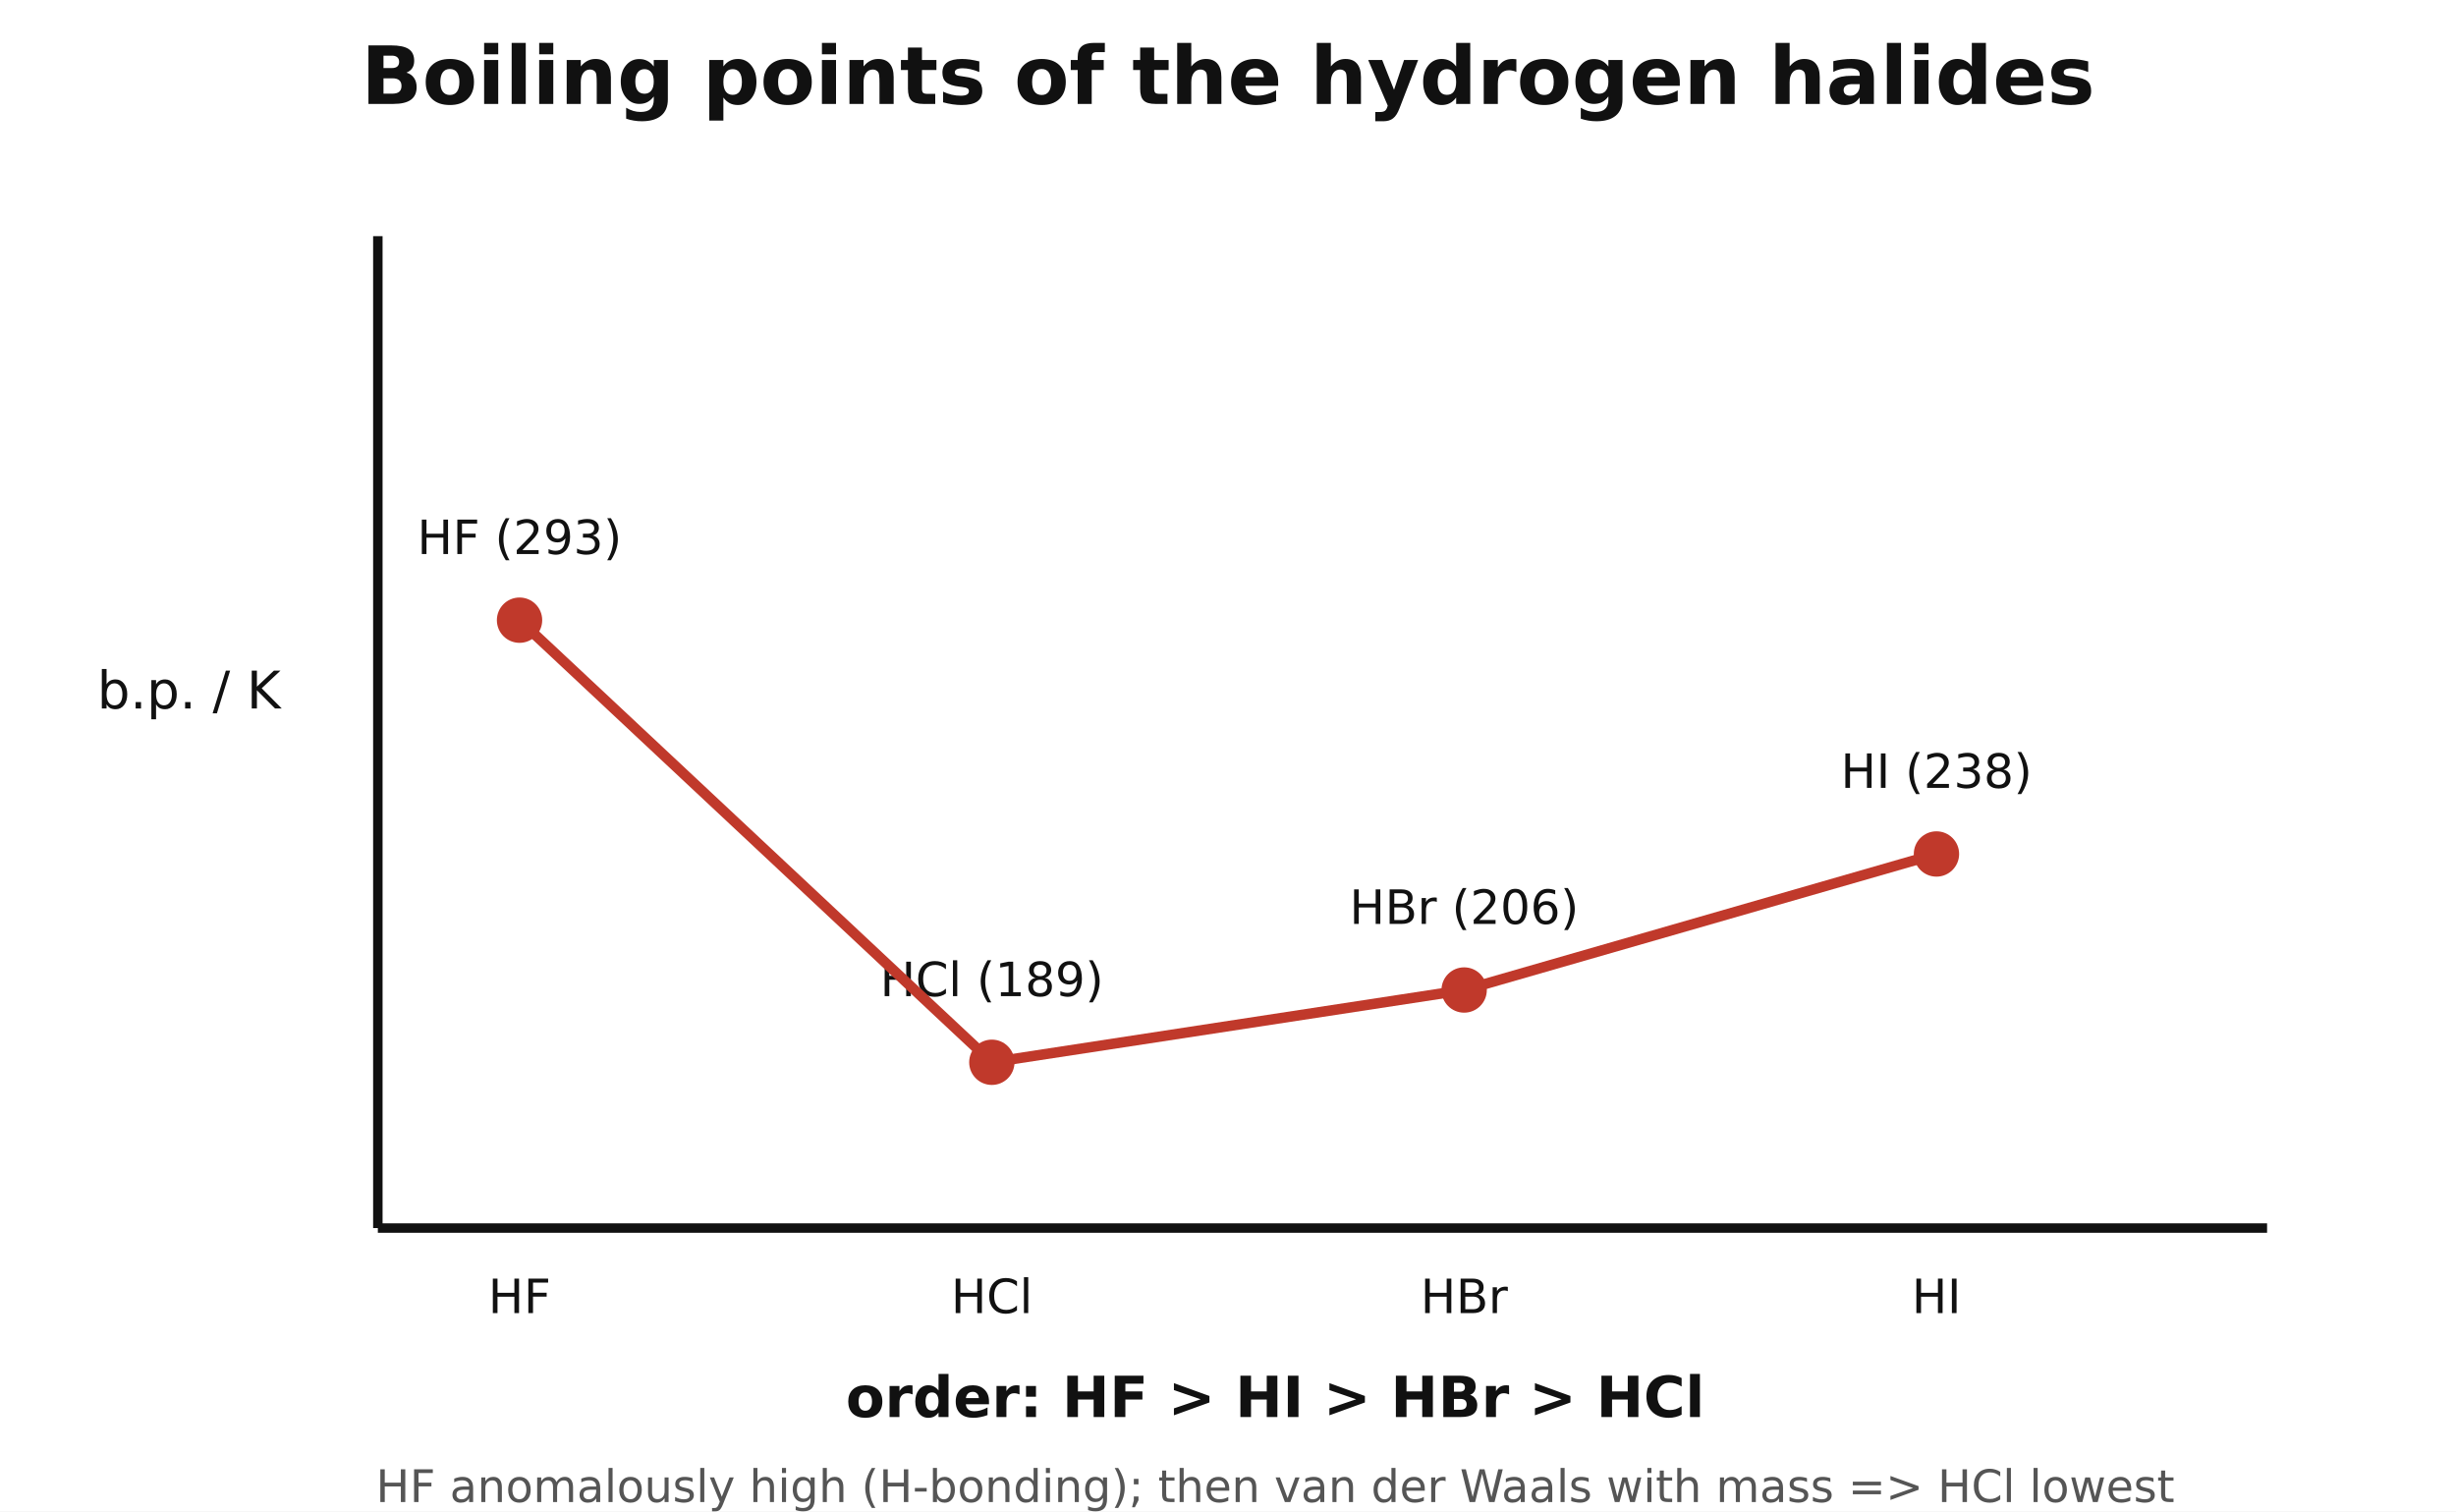
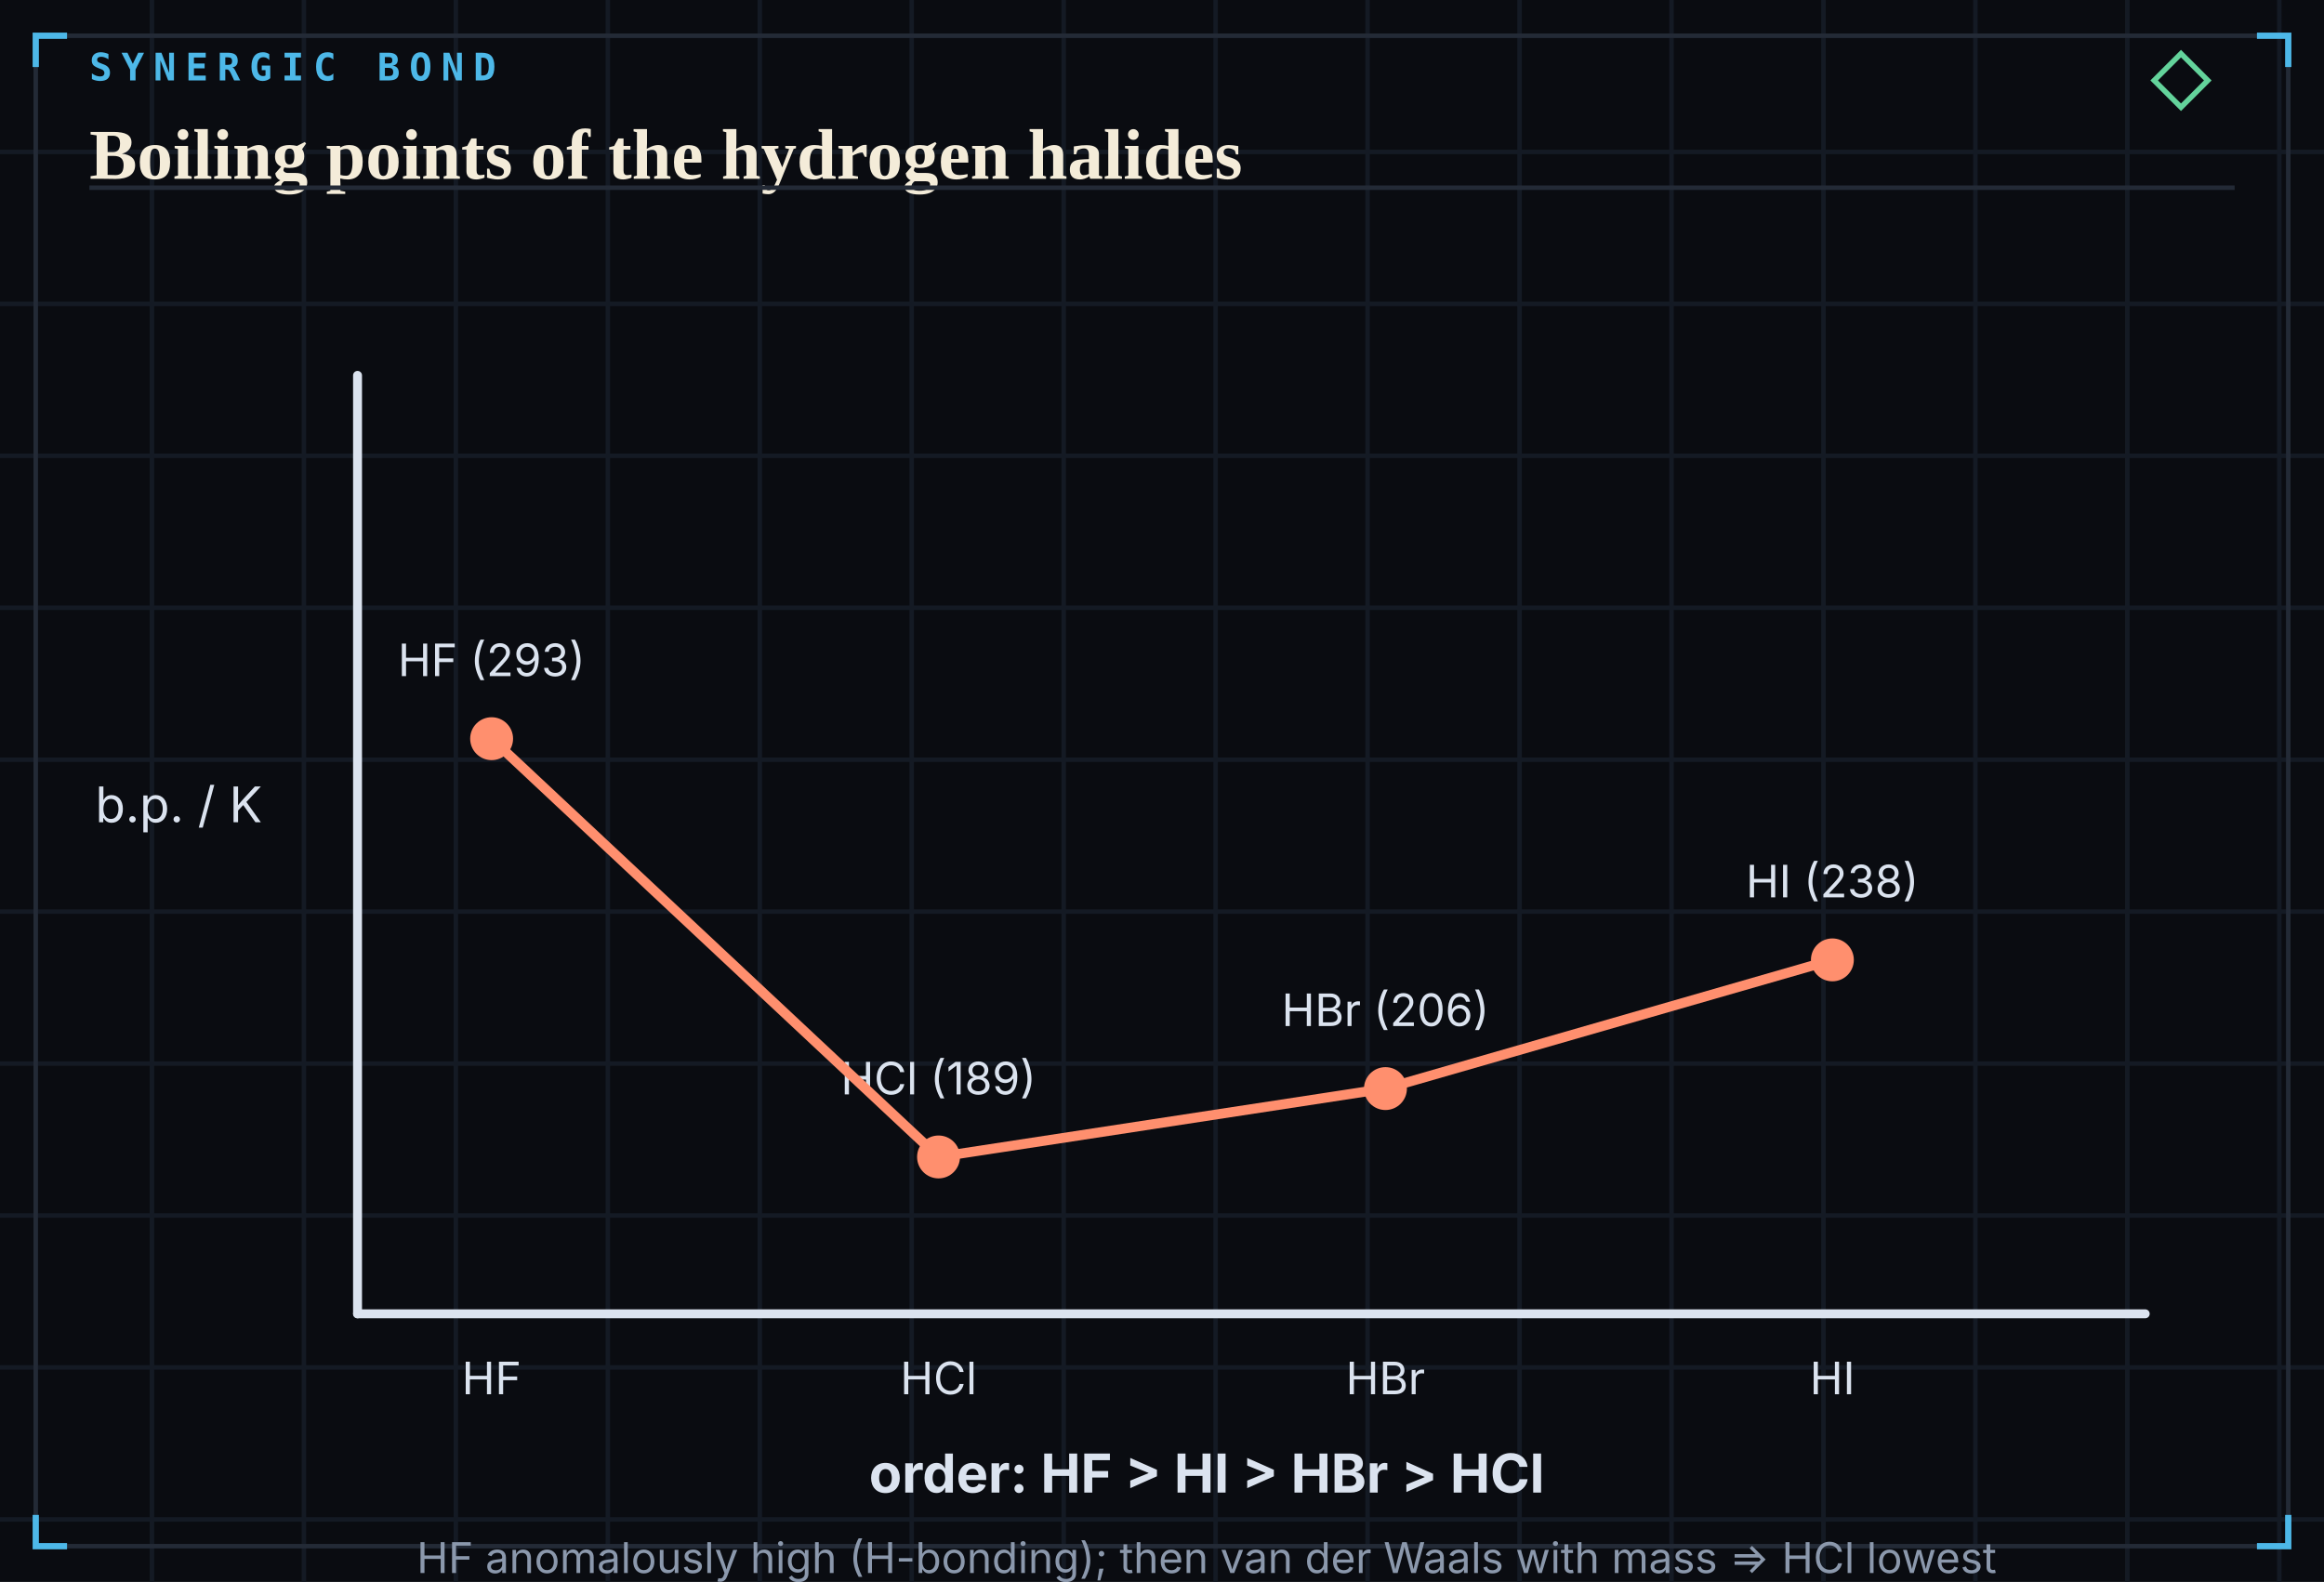
- <svg xmlns="http://www.w3.org/2000/svg" width="520" height="320" viewBox="0 0 520 320" font-family="DejaVu Sans, Arial, sans-serif">
-   <rect x="0" y="0" width="520" height="320" fill="white" />
-   <text x="260.0" y="22.0" font-family="DejaVu Sans, Arial, sans-serif" font-size="17" font-weight="bold" fill="#111" text-anchor="middle">Boiling points of the hydrogen halides</text>
-   <line x1="80.0" y1="260.0" x2="480.0" y2="260.0" stroke="#111" stroke-width="2" />
-   <line x1="80.0" y1="260.0" x2="80.0" y2="50.0" stroke="#111" stroke-width="2" />
-   <text x="40.0" y="150.0" font-family="DejaVu Sans, Arial, sans-serif" font-size="11" font-weight="normal" fill="#111" text-anchor="middle">b.p. / K</text>
-   <circle cx="110.0" cy="131.3" r="4" fill="#c0392b" stroke="#c0392b" stroke-width="1.6" />
-   <text x="110.0" y="136.5" font-family="DejaVu Sans, Arial, sans-serif" font-size="15" font-weight="bold" fill="#111" text-anchor="middle" />
-   <text x="110.0" y="117.3" font-family="DejaVu Sans, Arial, sans-serif" font-size="10" font-weight="normal" fill="#111" text-anchor="middle">HF (293)</text>
-   <text x="110.0" y="278.0" font-family="DejaVu Sans, Arial, sans-serif" font-size="10" font-weight="normal" fill="#111" text-anchor="middle">HF</text>
-   <circle cx="210.0" cy="224.9" r="4" fill="#c0392b" stroke="#c0392b" stroke-width="1.6" />
-   <text x="210.0" y="230.2" font-family="DejaVu Sans, Arial, sans-serif" font-size="15" font-weight="bold" fill="#111" text-anchor="middle" />
-   <text x="210.0" y="210.9" font-family="DejaVu Sans, Arial, sans-serif" font-size="10" font-weight="normal" fill="#111" text-anchor="middle">HCl (189)</text>
-   <text x="210.0" y="278.0" font-family="DejaVu Sans, Arial, sans-serif" font-size="10" font-weight="normal" fill="#111" text-anchor="middle">HCl</text>
-   <line x1="110.0" y1="131.3" x2="210.0" y2="224.9" stroke="#c0392b" stroke-width="2.2" />
-   <circle cx="310.0" cy="209.6" r="4" fill="#c0392b" stroke="#c0392b" stroke-width="1.6" />
-   <text x="310.0" y="214.8" font-family="DejaVu Sans, Arial, sans-serif" font-size="15" font-weight="bold" fill="#111" text-anchor="middle" />
-   <text x="310.0" y="195.6" font-family="DejaVu Sans, Arial, sans-serif" font-size="10" font-weight="normal" fill="#111" text-anchor="middle">HBr (206)</text>
-   <text x="310.0" y="278.0" font-family="DejaVu Sans, Arial, sans-serif" font-size="10" font-weight="normal" fill="#111" text-anchor="middle">HBr</text>
-   <line x1="210.0" y1="224.9" x2="310.0" y2="209.6" stroke="#c0392b" stroke-width="2.2" />
-   <circle cx="410.0" cy="180.8" r="4" fill="#c0392b" stroke="#c0392b" stroke-width="1.6" />
-   <text x="410.0" y="186.1" font-family="DejaVu Sans, Arial, sans-serif" font-size="15" font-weight="bold" fill="#111" text-anchor="middle" />
-   <text x="410.0" y="166.8" font-family="DejaVu Sans, Arial, sans-serif" font-size="10" font-weight="normal" fill="#111" text-anchor="middle">HI (238)</text>
-   <text x="410.0" y="278.0" font-family="DejaVu Sans, Arial, sans-serif" font-size="10" font-weight="normal" fill="#111" text-anchor="middle">HI</text>
-   <line x1="310.0" y1="209.6" x2="410.0" y2="180.8" stroke="#c0392b" stroke-width="2.2" />
-   <text x="270.0" y="300.0" font-family="DejaVu Sans, Arial, sans-serif" font-size="12" font-weight="bold" fill="#111" text-anchor="middle">order:  HF &gt; HI &gt; HBr &gt; HCl</text>
-   <text x="270.0" y="318.0" font-family="DejaVu Sans, Arial, sans-serif" font-size="9.5" font-weight="normal" fill="#555" text-anchor="middle">HF anomalously high (H-bonding);  then van der Waals with mass  =&gt;  HCl lowest</text>
+ <svg xmlns="http://www.w3.org/2000/svg" width="520" height="354" viewBox="0 0 520 354" font-family="'Inter','Helvetica Neue',Arial,'DejaVu Sans',sans-serif">
+   <rect width="520" height="354" fill="#0a0c11" />
+   <g stroke="#141a24" stroke-width="1">
+     <line x1="34" y1="0" x2="34" y2="354" />
+     <line x1="68" y1="0" x2="68" y2="354" />
+     <line x1="102" y1="0" x2="102" y2="354" />
+     <line x1="136" y1="0" x2="136" y2="354" />
+     <line x1="170" y1="0" x2="170" y2="354" />
+     <line x1="204" y1="0" x2="204" y2="354" />
+     <line x1="238" y1="0" x2="238" y2="354" />
+     <line x1="272" y1="0" x2="272" y2="354" />
+     <line x1="306" y1="0" x2="306" y2="354" />
+     <line x1="340" y1="0" x2="340" y2="354" />
+     <line x1="374" y1="0" x2="374" y2="354" />
+     <line x1="408" y1="0" x2="408" y2="354" />
+     <line x1="442" y1="0" x2="442" y2="354" />
+     <line x1="476" y1="0" x2="476" y2="354" />
+     <line x1="510" y1="0" x2="510" y2="354" />
+     <line x1="0" y1="34" x2="520" y2="34" />
+     <line x1="0" y1="68" x2="520" y2="68" />
+     <line x1="0" y1="102" x2="520" y2="102" />
+     <line x1="0" y1="136" x2="520" y2="136" />
+     <line x1="0" y1="170" x2="520" y2="170" />
+     <line x1="0" y1="204" x2="520" y2="204" />
+     <line x1="0" y1="238" x2="520" y2="238" />
+     <line x1="0" y1="272" x2="520" y2="272" />
+     <line x1="0" y1="306" x2="520" y2="306" />
+     <line x1="0" y1="340" x2="520" y2="340" />
+   </g>
+   <rect x="8" y="8" width="504" height="338" fill="none" stroke="#232a36" stroke-width="1" />
+   <path d="M 8 15 L 8 8 L 15 8" stroke="#4db8e8" stroke-width="1.4" fill="none" />
+   <path d="M 512 15 L 512 8 L 505 8" stroke="#4db8e8" stroke-width="1.4" fill="none" />
+   <path d="M 8 339 L 8 346 L 15 346" stroke="#4db8e8" stroke-width="1.4" fill="none" />
+   <path d="M 512 339 L 512 346 L 505 346" stroke="#4db8e8" stroke-width="1.4" fill="none" />
+   <text x="20" y="18" font-size="8.5" font-weight="bold" fill="#4db8e8" text-anchor="start" font-family="'SF Mono','DejaVu Sans Mono',ui-monospace,Menlo,monospace" letter-spacing="0.24em">SYNERGIC BOND</text>
+   <path d="M 488 12 l 6 6 l -6 6 l -6 -6 z" fill="none" stroke="#63d39b" stroke-width="1.2" />
+   <text x="20" y="40" font-size="16" font-weight="bold" fill="#f4ecd9" text-anchor="start" font-family="'Georgia','Times New Roman',serif">Boiling points of the hydrogen halides</text>
+   <line x1="20" y1="42" x2="500" y2="42" stroke="#232a36" stroke-width="1" />
+   <g transform="translate(0,34)">
+     <line x1="80.0" y1="260.0" x2="480.0" y2="260.0" stroke="#dbe3ef" stroke-width="2" stroke-linecap="round" />
+     <line x1="80.0" y1="260.0" x2="80.0" y2="50.0" stroke="#dbe3ef" stroke-width="2" stroke-linecap="round" />
+     <text x="40.0" y="150.0" font-size="11" font-weight="normal" fill="#dbe3ef" text-anchor="middle">b.p. / K</text>
+     <circle cx="110.0" cy="131.3" r="4" fill="#ff8f6e" stroke="#ff8f6e" stroke-width="1.6" />
+     <text x="110.0" y="117.3" font-size="10" font-weight="normal" fill="#dbe3ef" text-anchor="middle">HF (293)</text>
+     <text x="110.0" y="278.0" font-size="10" font-weight="normal" fill="#dbe3ef" text-anchor="middle">HF</text>
+     <circle cx="210.0" cy="224.9" r="4" fill="#ff8f6e" stroke="#ff8f6e" stroke-width="1.6" />
+     <text x="210.0" y="210.9" font-size="10" font-weight="normal" fill="#dbe3ef" text-anchor="middle">HCl (189)</text>
+     <text x="210.0" y="278.0" font-size="10" font-weight="normal" fill="#dbe3ef" text-anchor="middle">HCl</text>
+     <line x1="110.0" y1="131.3" x2="210.0" y2="224.9" stroke="#ff8f6e" stroke-width="2.2" stroke-linecap="round" />
+     <circle cx="310.0" cy="209.6" r="4" fill="#ff8f6e" stroke="#ff8f6e" stroke-width="1.6" />
+     <text x="310.0" y="195.6" font-size="10" font-weight="normal" fill="#dbe3ef" text-anchor="middle">HBr (206)</text>
+     <text x="310.0" y="278.0" font-size="10" font-weight="normal" fill="#dbe3ef" text-anchor="middle">HBr</text>
+     <line x1="210.0" y1="224.9" x2="310.0" y2="209.6" stroke="#ff8f6e" stroke-width="2.2" stroke-linecap="round" />
+     <circle cx="410.0" cy="180.8" r="4" fill="#ff8f6e" stroke="#ff8f6e" stroke-width="1.6" />
+     <text x="410.0" y="166.8" font-size="10" font-weight="normal" fill="#dbe3ef" text-anchor="middle">HI (238)</text>
+     <text x="410.0" y="278.0" font-size="10" font-weight="normal" fill="#dbe3ef" text-anchor="middle">HI</text>
+     <line x1="310.0" y1="209.6" x2="410.0" y2="180.8" stroke="#ff8f6e" stroke-width="2.2" stroke-linecap="round" />
+     <text x="270.0" y="300.0" font-size="12" font-weight="bold" fill="#dbe3ef" text-anchor="middle">order:  HF &gt; HI &gt; HBr &gt; HCl</text>
+     <text x="270.0" y="318.0" font-size="9.5" font-weight="normal" fill="#8b98ac" text-anchor="middle">HF anomalously high (H-bonding);  then van der Waals with mass  =&gt;  HCl lowest</text>
+   </g>
</svg>
